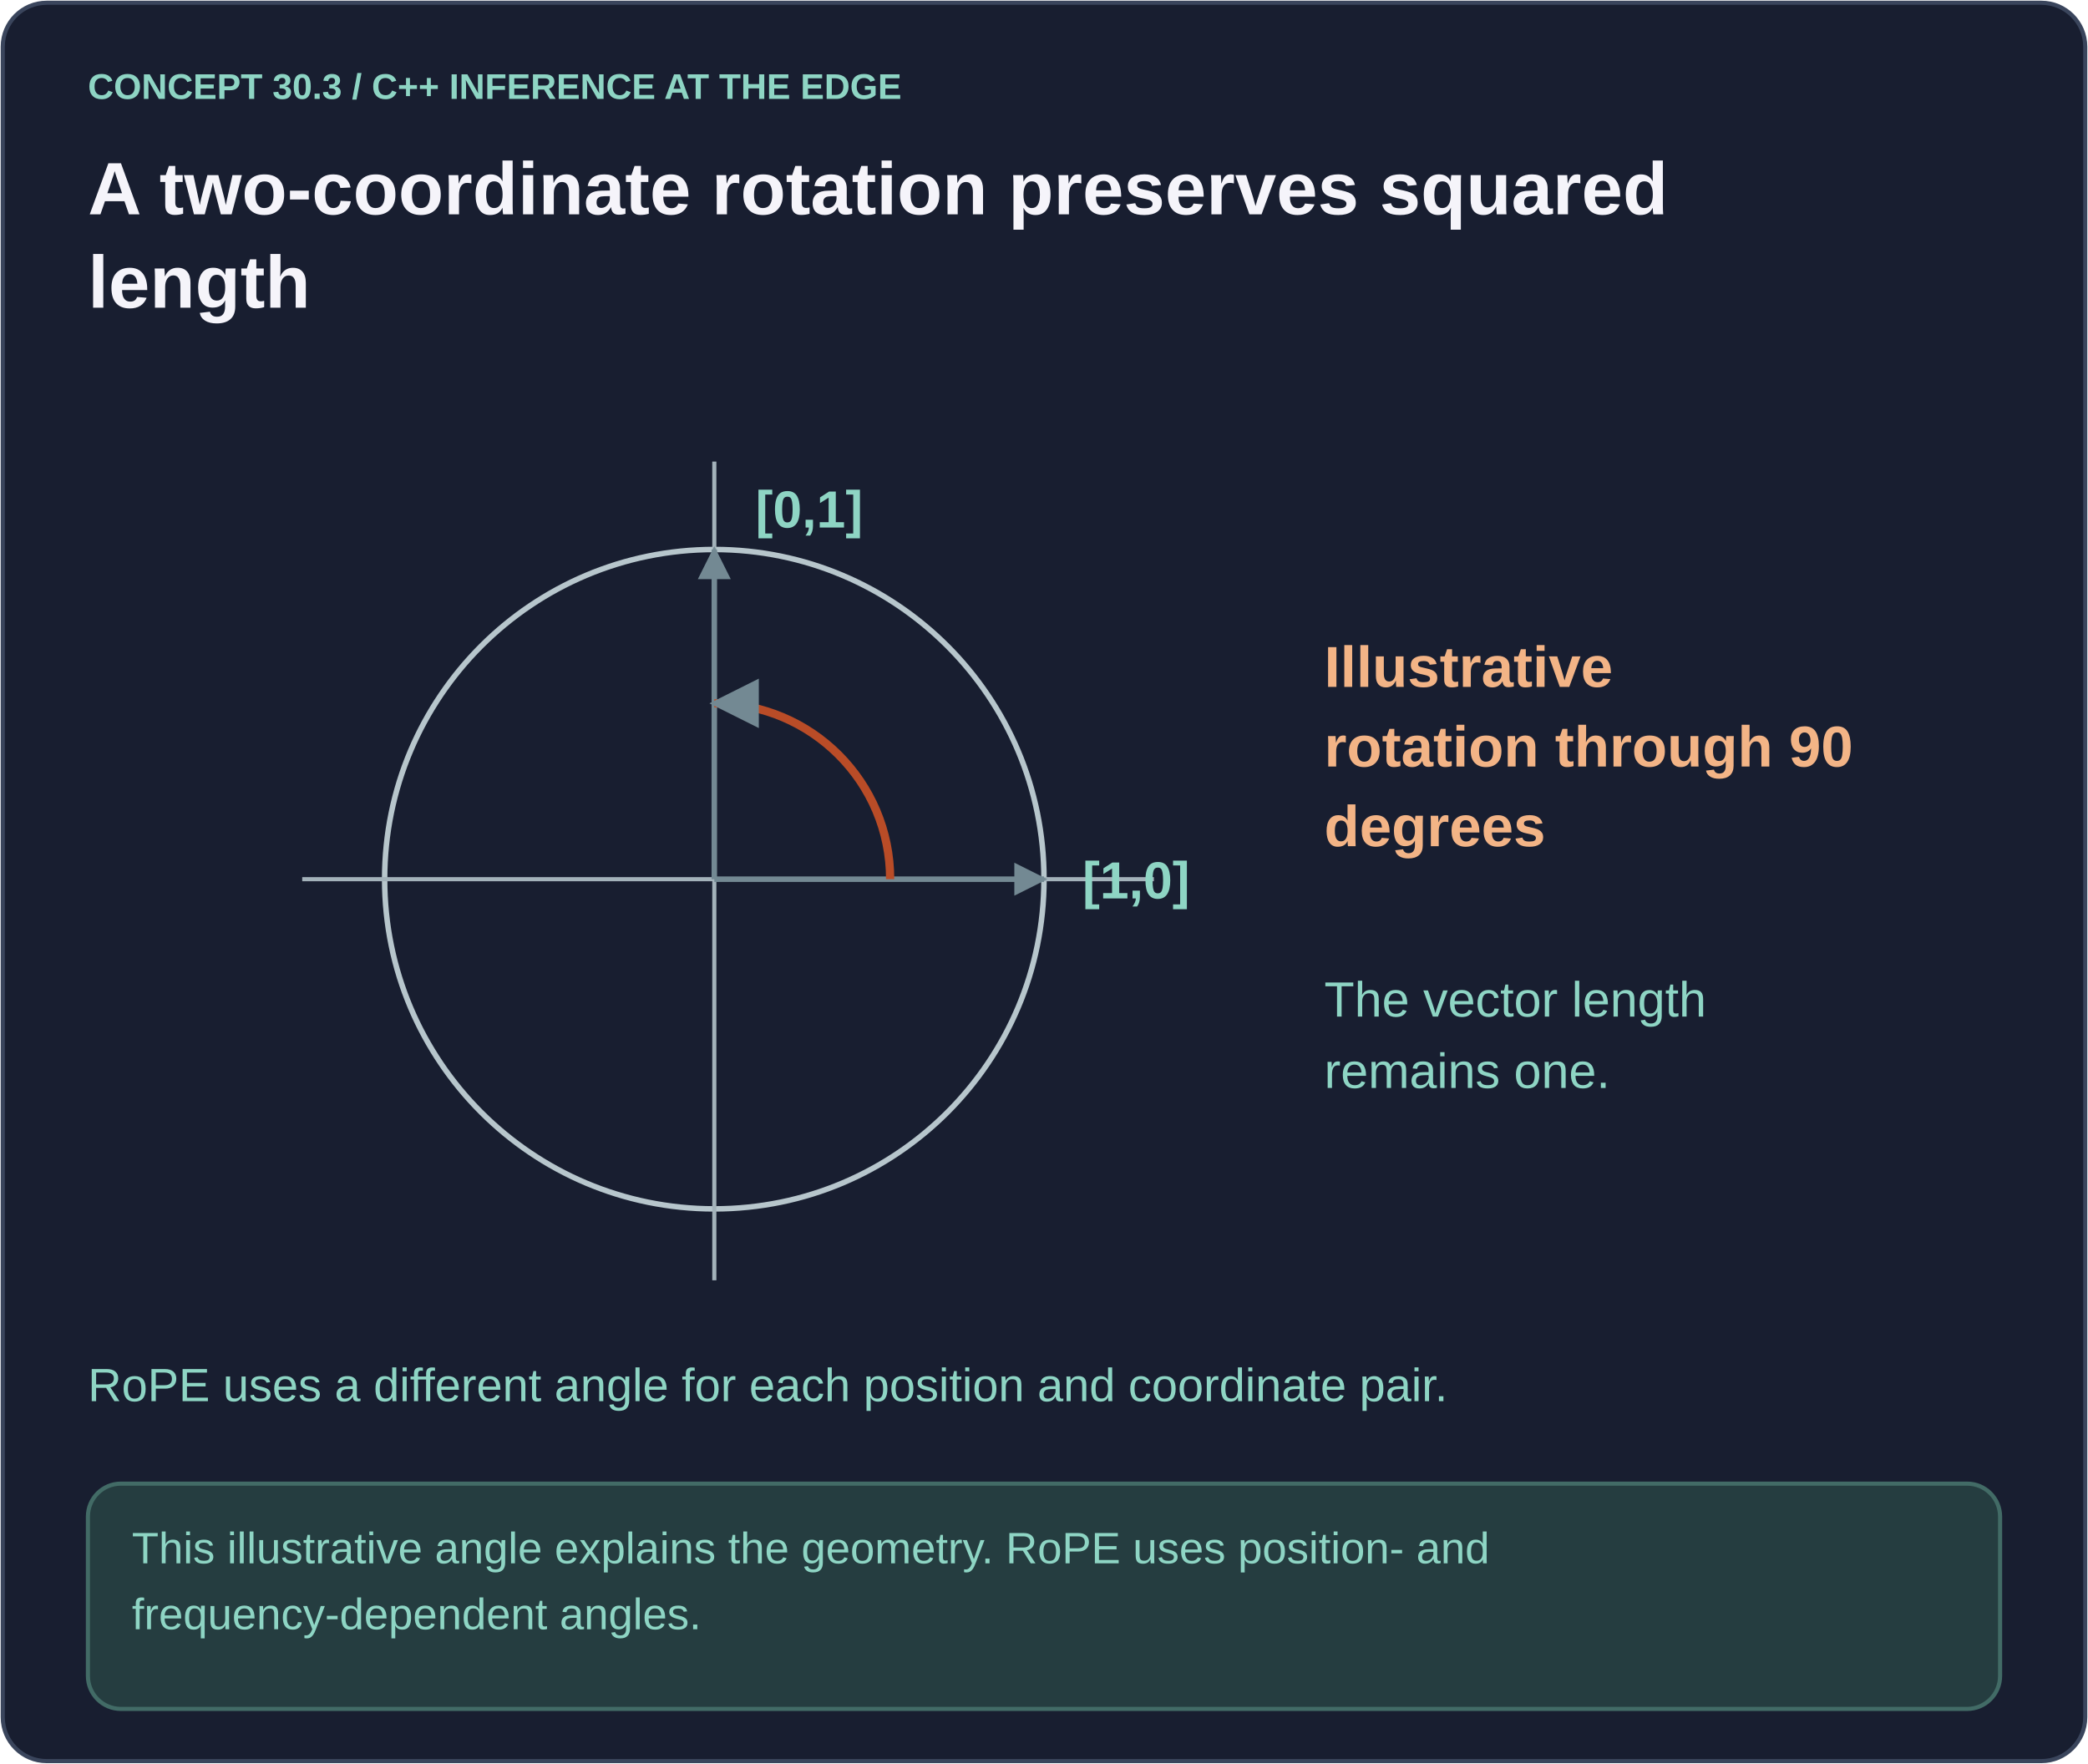
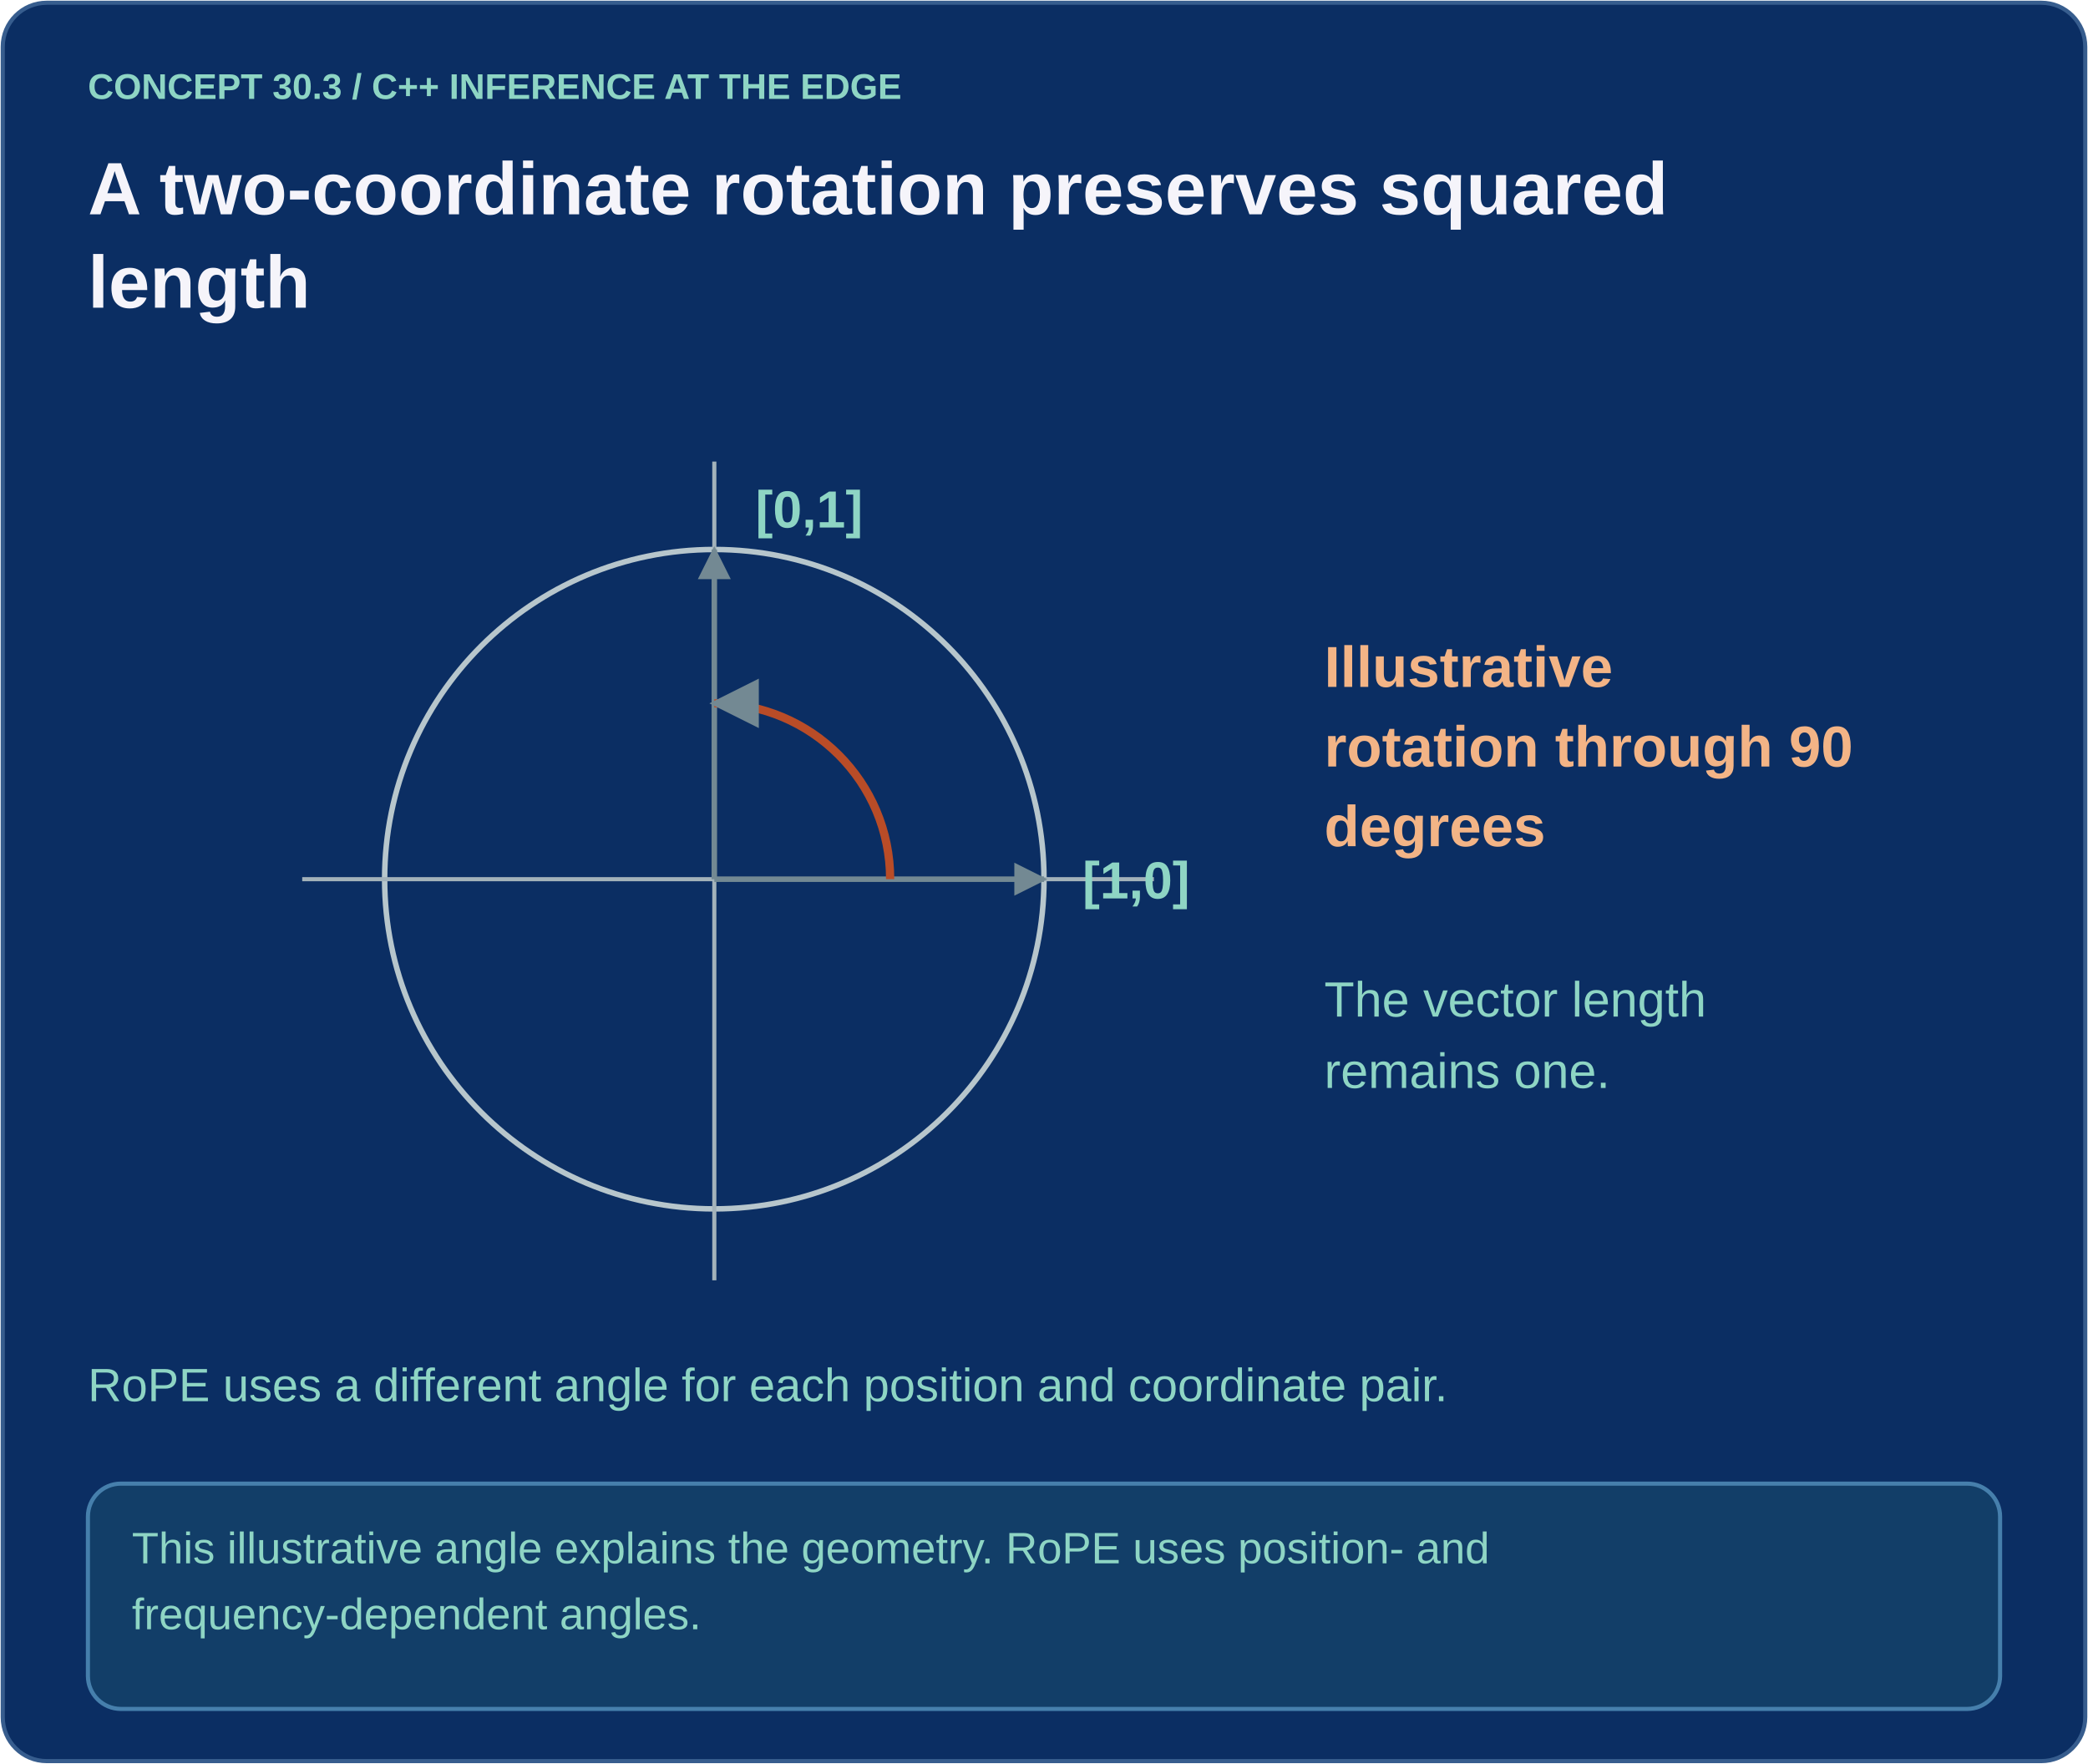
<svg xmlns="http://www.w3.org/2000/svg" width="760" height="642" viewBox="0 0 760 642" role="img" aria-labelledby="title desc">
  <defs>
    <marker id="arrow" viewBox="0 0 10 10" refX="9" refY="5" markerWidth="6" markerHeight="6" orient="auto-start-reverse">
      <path d="M0 0 L10 5 L0 10 Z" fill="#738993" />
    </marker>
  </defs>
  <g font-family="Arial, Helvetica, sans-serif">
-     <rect x="1" y="1" width="758" height="640" rx="16" fill="#181e30" stroke="#3a455c" stroke-width="1.5" />
+     <rect x="1" y="1" width="758" height="640" rx="16" fill="#0b2e63" stroke="#375d8e" stroke-width="1.5" />
    <text x="32" y="36" font-size="13" fill="#8ed5c4" font-weight="700" text-anchor="start">CONCEPT 30.3  /  C++ INFERENCE AT THE EDGE</text>
    <text x="32" y="78" font-size="27" fill="#f5f4fa" font-weight="600" text-anchor="start">A two-coordinate rotation preserves squared</text>
    <text x="32" y="112" font-size="27" fill="#f5f4fa" font-weight="600" text-anchor="start">length</text>
    <circle cx="260" cy="320" r="120" fill="none" stroke="#b7c6cc" stroke-width="2" />
    <path d="M110 320 H420 M260 466 V168" fill="none" stroke="#a3b2ba" stroke-width="1.5" />
    <path d="M260 320 L380 320" fill="none" stroke="#738993" stroke-width="2" marker-end="url(#arrow)" />
    <path d="M260 320 L260 200" fill="none" stroke="#738993" stroke-width="2" marker-end="url(#arrow)" />
    <path d="M324 320 A64 64 0 0 0 260 256" fill="none" stroke="#b94c27" stroke-width="3" marker-end="url(#arrow)" />
    <text x="394" y="327" font-size="19" fill="#8ed5c4" font-weight="600" text-anchor="start">[1,0]</text>
    <text x="275" y="192" font-size="19" fill="#8ed5c4" font-weight="600" text-anchor="start">[0,1]</text>
    <text x="482" y="250" font-size="21" fill="#f3b486" font-weight="600" text-anchor="start">Illustrative</text>
    <text x="482" y="279" font-size="21" fill="#f3b486" font-weight="600" text-anchor="start">rotation through 90</text>
    <text x="482" y="308" font-size="21" fill="#f3b486" font-weight="600" text-anchor="start">degrees</text>
    <text x="482" y="370" font-size="18" fill="#8ed5c4" font-weight="500" text-anchor="start">The vector length</text>
    <text x="482" y="396" font-size="18" fill="#8ed5c4" font-weight="500" text-anchor="start">remains one.</text>
    <text x="32" y="510" font-size="17" fill="#8ed5c4" font-weight="400" text-anchor="start">RoPE uses a different angle for each position and coordinate pair.</text>
-     <rect x="32" y="540" width="696" height="82" rx="12" fill="#253d40" stroke="#426b66" stroke-width="1.5" />
+     <rect x="32" y="540" width="696" height="82" rx="12" fill="#123e68" stroke="#467fac" stroke-width="1.5" />
    <text x="48" y="569" font-size="16" fill="#8ed5c4" font-weight="400" text-anchor="start">This illustrative angle explains the geometry. RoPE uses position- and</text>
    <text x="48" y="593" font-size="16" fill="#8ed5c4" font-weight="400" text-anchor="start">frequency-dependent angles.</text>
  </g>
</svg>
